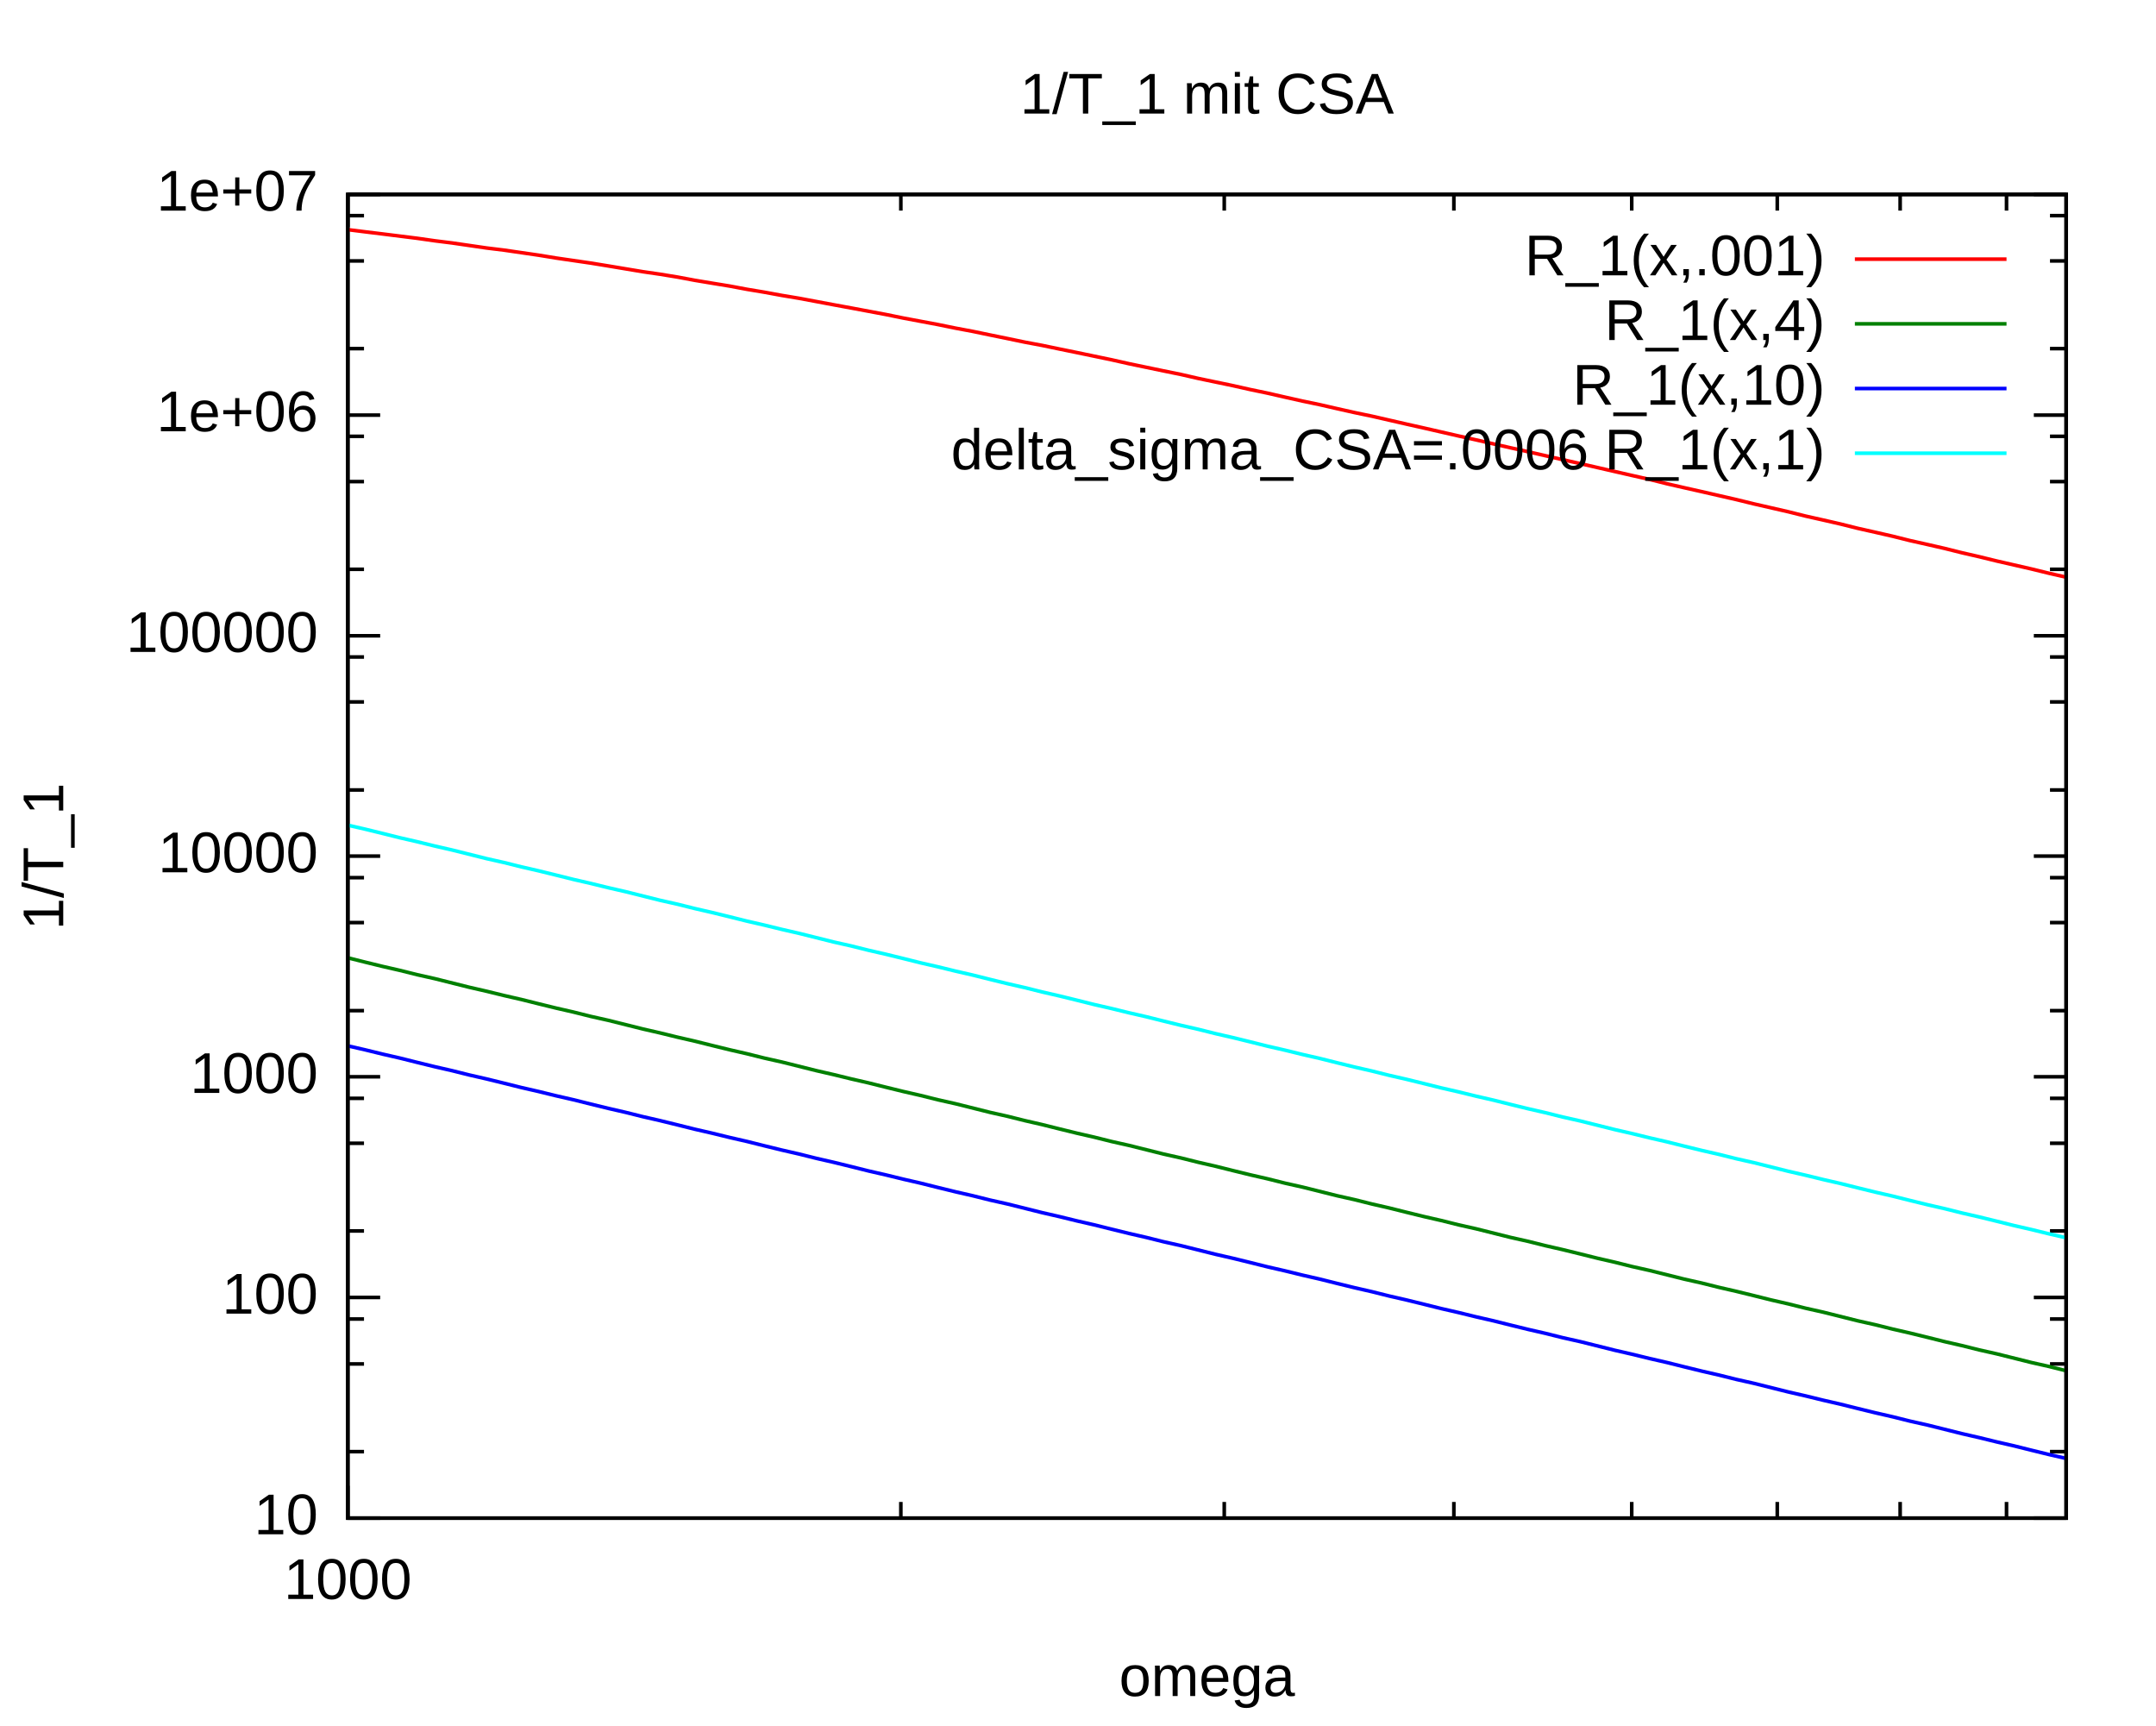
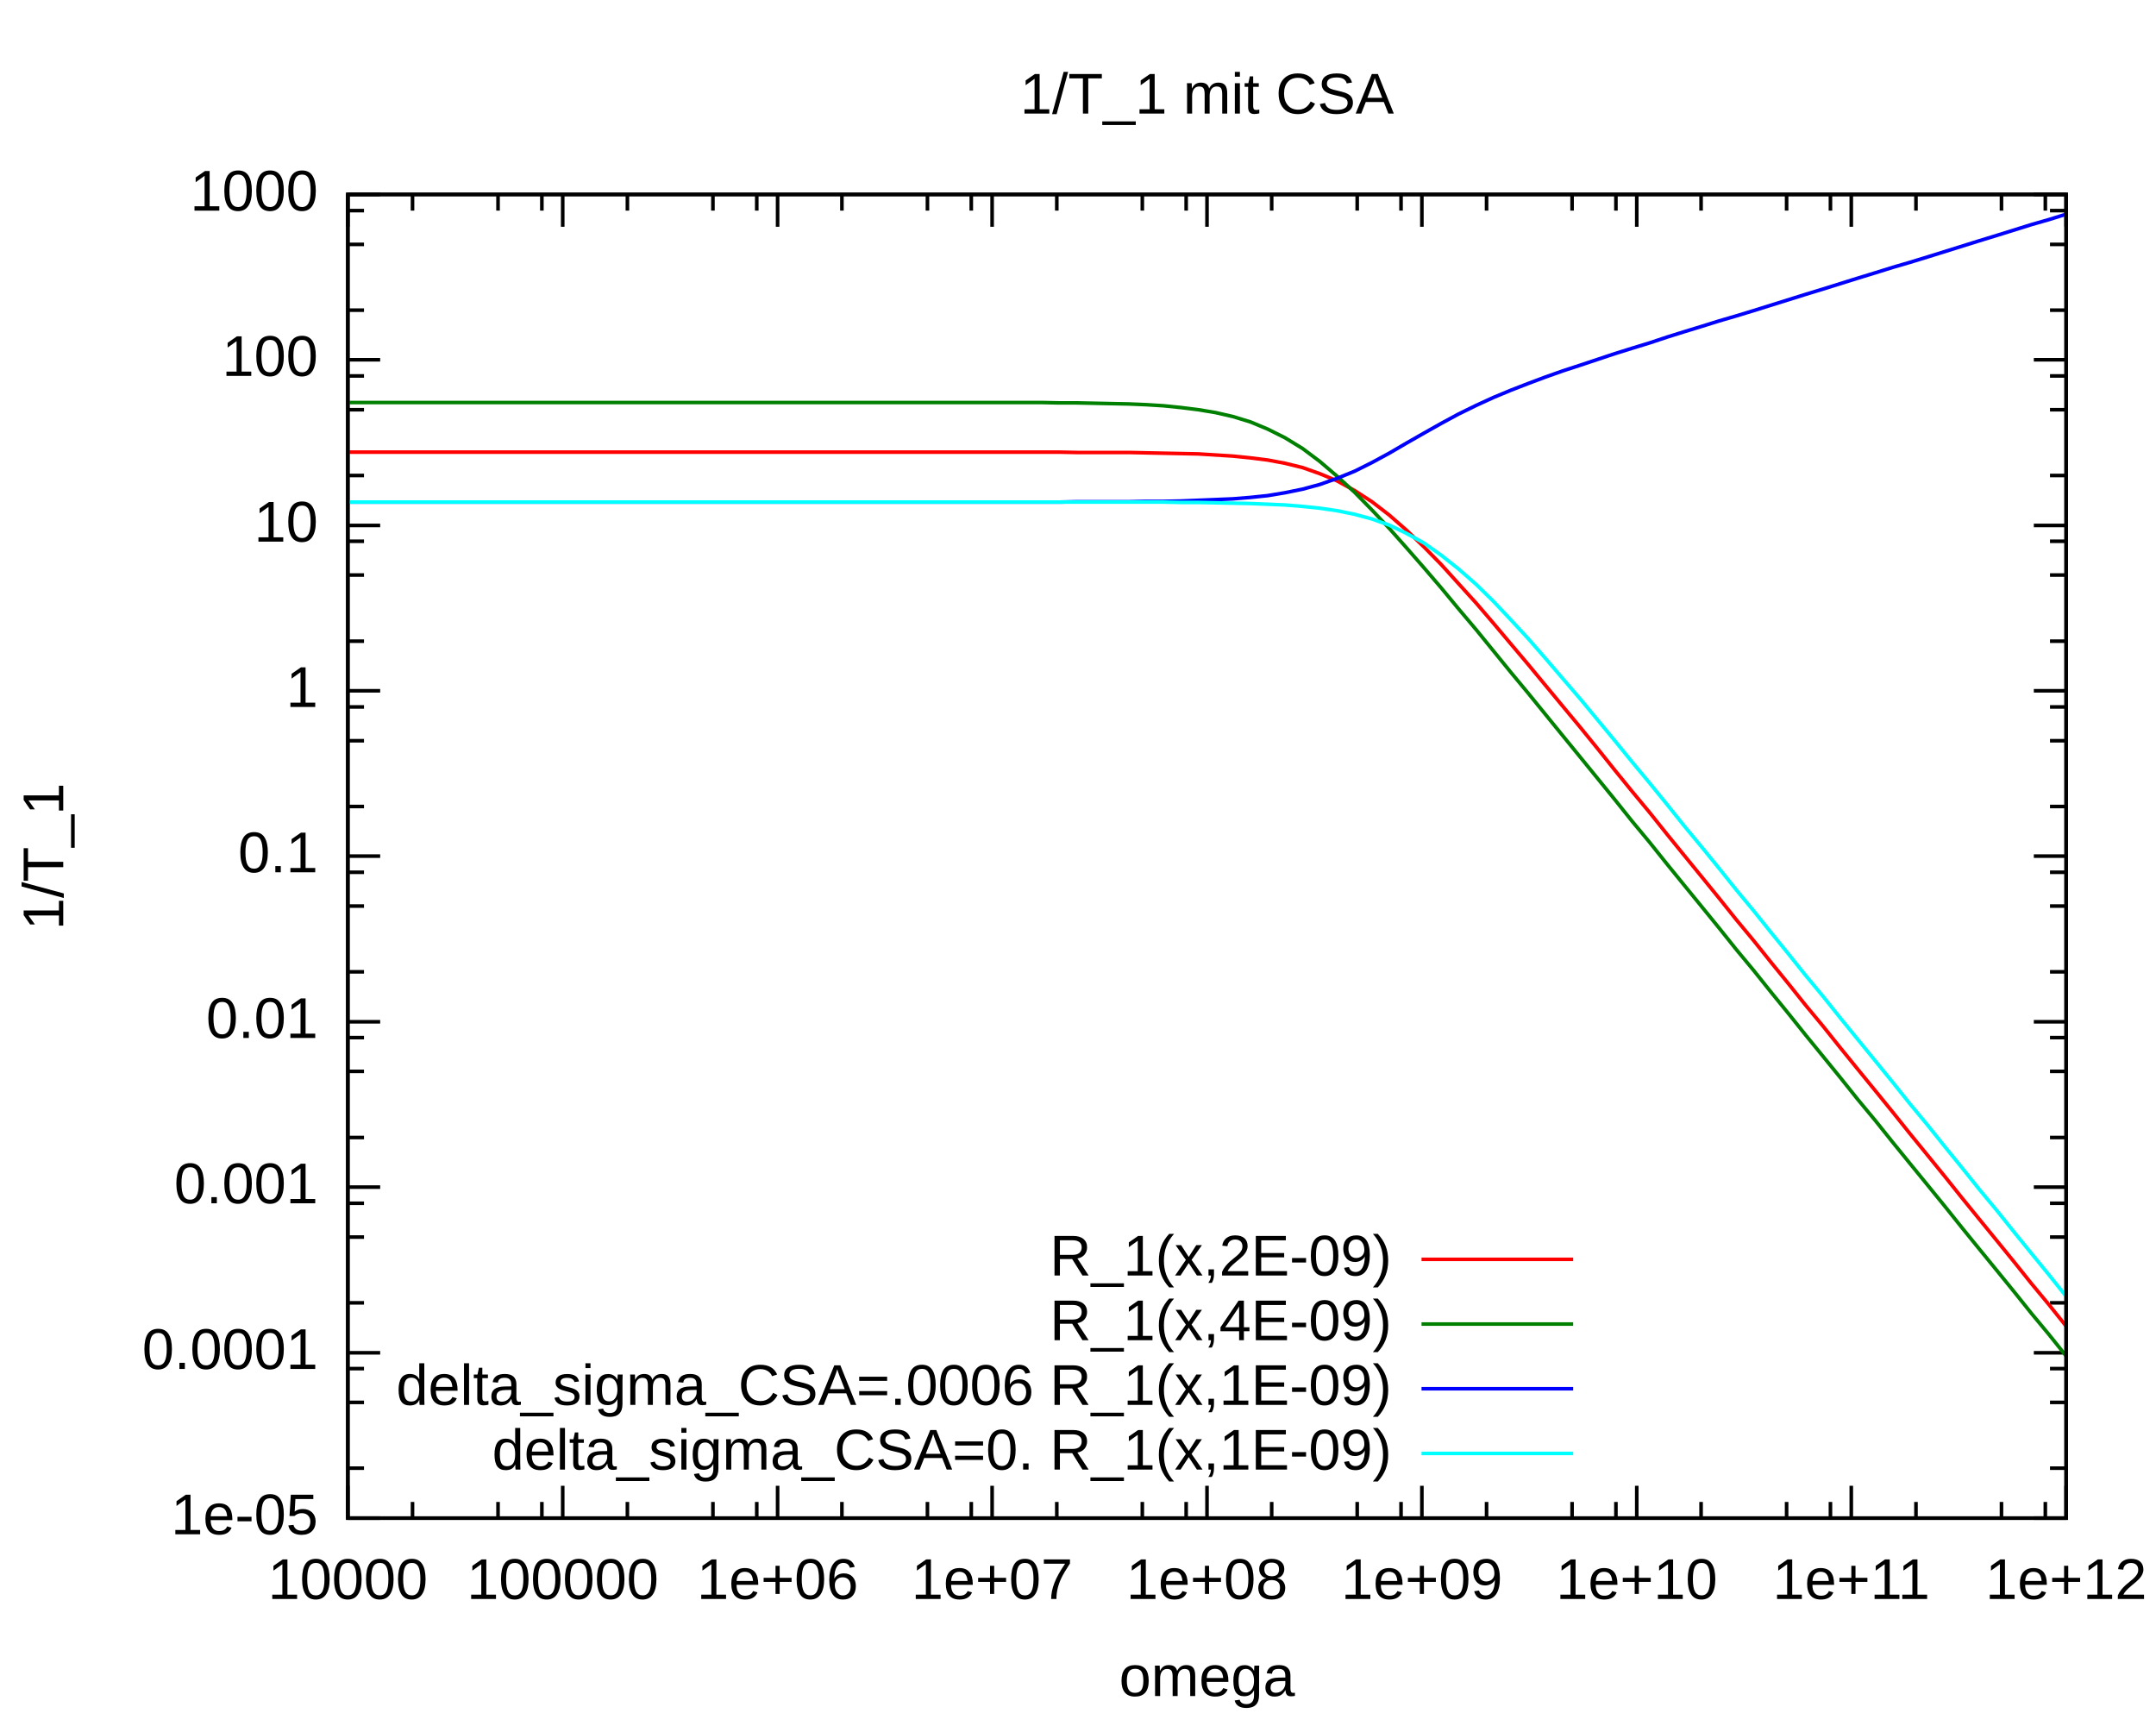
<svg xmlns="http://www.w3.org/2000/svg" xmlns:xlink="http://www.w3.org/1999/xlink" width="600" height="480" viewBox="0 0 600 480">
  <defs>
    <circle id="gpDot" r="0.5" stroke-width="0.5" />
    <path id="gpPt0" stroke-width="0.222" stroke="currentColor" d="M-1,0 h2 M0,-1 v2" />
    <path id="gpPt1" stroke-width="0.222" stroke="currentColor" d="M-1,-1 L1,1 M1,-1 L-1,1" />
    <path id="gpPt2" stroke-width="0.222" stroke="currentColor" d="M-1,0 L1,0 M0,-1 L0,1 M-1,-1 L1,1 M-1,1 L1,-1" />
    <rect id="gpPt3" stroke-width="0.222" stroke="currentColor" x="-1" y="-1" width="2" height="2" />
    <rect id="gpPt4" stroke-width="0.222" stroke="currentColor" fill="currentColor" x="-1" y="-1" width="2" height="2" />
    <circle id="gpPt5" stroke-width="0.222" stroke="currentColor" cx="0" cy="0" r="1" />
    <use xlink:href="#gpPt5" id="gpPt6" fill="currentColor" stroke="none" />
    <path id="gpPt7" stroke-width="0.222" stroke="currentColor" d="M0,-1.33 L-1.33,0.67 L1.33,0.67 z" />
    <use xlink:href="#gpPt7" id="gpPt8" fill="currentColor" stroke="none" />
    <use xlink:href="#gpPt7" id="gpPt9" stroke="currentColor" transform="rotate(180)" />
    <use xlink:href="#gpPt9" id="gpPt10" fill="currentColor" stroke="none" />
    <use xlink:href="#gpPt3" id="gpPt11" stroke="currentColor" transform="rotate(45)" />
    <use xlink:href="#gpPt11" id="gpPt12" fill="currentColor" stroke="none" />
  </defs>
  <g style="fill:none; color:white; stroke:currentColor; stroke-width:1.00; stroke-linecap:butt; stroke-linejoin:miter">
</g>
  <g style="fill:none; color:black; stroke:currentColor; stroke-width:1.00; stroke-linecap:butt; stroke-linejoin:miter">
    <path d="M96.8,422.4 L105.8,422.4 M575.0,422.4 L566.0,422.4 " />
    <g transform="translate(88.5,426.9)" style="stroke:none; fill:black; font-family:Arial; font-size:12.00pt; text-anchor:end">
+       <text> 1e-05</text>
+     </g>
+     <path d="M96.8,408.5 L101.3,408.5 M575.0,408.5 L570.5,408.5 M96.8,390.2 L101.3,390.2 M575.0,390.2 L570.5,390.2    M96.8,380.8 L101.3,380.8 M575.0,380.8 L570.5,380.8 M96.8,376.4 L105.8,376.4 M575.0,376.4 L566.0,376.4    " />
+     <g transform="translate(88.5,380.9)" style="stroke:none; fill:black; font-family:Arial; font-size:12.00pt; text-anchor:end">
+       <text> 0.0001</text>
+     </g>
+     <path d="M96.8,362.5 L101.3,362.5 M575.0,362.5 L570.5,362.5 M96.8,344.2 L101.3,344.2 M575.0,344.2 L570.5,344.2    M96.8,334.8 L101.3,334.8 M575.0,334.8 L570.5,334.8 M96.8,330.3 L105.8,330.3 M575.0,330.3 L566.0,330.3    " />
+     <g transform="translate(88.5,334.8)" style="stroke:none; fill:black; font-family:Arial; font-size:12.00pt; text-anchor:end">
+       <text> 0.001</text>
+     </g>
+     <path d="M96.8,316.5 L101.3,316.5 M575.0,316.5 L570.5,316.5 M96.8,298.1 L101.3,298.1 M575.0,298.1 L570.5,298.1    M96.8,288.7 L101.3,288.7 M575.0,288.7 L570.5,288.7 M96.8,284.3 L105.8,284.3 M575.0,284.3 L566.0,284.3    " />
+     <g transform="translate(88.5,288.8)" style="stroke:none; fill:black; font-family:Arial; font-size:12.00pt; text-anchor:end">
+       <text> 0.01</text>
+     </g>
+     <path d="M96.8,270.4 L101.3,270.4 M575.0,270.4 L570.5,270.4 M96.8,252.1 L101.3,252.1 M575.0,252.1 L570.5,252.1    M96.8,242.7 L101.3,242.7 M575.0,242.7 L570.5,242.7 M96.8,238.2 L105.8,238.2 M575.0,238.2 L566.0,238.2    " />
+     <g transform="translate(88.5,242.7)" style="stroke:none; fill:black; font-family:Arial; font-size:12.00pt; text-anchor:end">
+       <text> 0.1</text>
+     </g>
+     <path d="M96.8,224.4 L101.3,224.4 M575.0,224.4 L570.5,224.4 M96.8,206.1 L101.3,206.1 M575.0,206.1 L570.5,206.1    M96.8,196.7 L101.3,196.7 M575.0,196.7 L570.5,196.7 M96.8,192.2 L105.8,192.2 M575.0,192.2 L566.0,192.2    " />
+     <g transform="translate(88.5,196.7)" style="stroke:none; fill:black; font-family:Arial; font-size:12.00pt; text-anchor:end">
+       <text> 1</text>
+     </g>
+     <path d="M96.8,178.4 L101.3,178.4 M575.0,178.4 L570.5,178.4 M96.8,160.0 L101.3,160.0 M575.0,160.0 L570.5,160.0    M96.8,150.6 L101.3,150.6 M575.0,150.6 L570.5,150.6 M96.8,146.2 L105.8,146.2 M575.0,146.2 L566.0,146.2    " />
+     <g transform="translate(88.5,150.7)" style="stroke:none; fill:black; font-family:Arial; font-size:12.00pt; text-anchor:end">
      <text> 10</text>
    </g>
-     <path d="M96.8,403.9 L101.3,403.9 M575.0,403.9 L570.5,403.9 M96.8,379.5 L101.3,379.5 M575.0,379.5 L570.5,379.5    M96.8,367.0 L101.3,367.0 M575.0,367.0 L570.5,367.0 M96.8,361.0 L105.8,361.0 M575.0,361.0 L566.0,361.0    " />
-     <g transform="translate(88.5,365.5)" style="stroke:none; fill:black; font-family:Arial; font-size:12.00pt; text-anchor:end">
+     <path d="M96.8,132.3 L101.3,132.3 M575.0,132.3 L570.5,132.3 M96.8,114.0 L101.3,114.0 M575.0,114.0 L570.5,114.0    M96.8,104.6 L101.3,104.6 M575.0,104.6 L570.5,104.6 M96.8,100.1 L105.8,100.1 M575.0,100.1 L566.0,100.1    " />
+     <g transform="translate(88.5,104.6)" style="stroke:none; fill:black; font-family:Arial; font-size:12.00pt; text-anchor:end">
      <text> 100</text>
    </g>
-     <path d="M96.8,342.5 L101.3,342.5 M575.0,342.5 L570.5,342.5 M96.8,318.1 L101.3,318.1 M575.0,318.1 L570.5,318.1    M96.8,305.6 L101.3,305.6 M575.0,305.6 L570.5,305.6 M96.8,299.6 L105.8,299.6 M575.0,299.6 L566.0,299.6    " />
-     <g transform="translate(88.5,304.1)" style="stroke:none; fill:black; font-family:Arial; font-size:12.00pt; text-anchor:end">
+     <path d="M96.8,86.3 L101.3,86.3 M575.0,86.3 L570.5,86.3 M96.8,68.0 L101.3,68.0 M575.0,68.0 L570.5,68.0    M96.8,58.6 L101.3,58.6 M575.0,58.6 L570.5,58.6 M96.8,54.1 L105.8,54.1 M575.0,54.1 L566.0,54.1    " />
+     <g transform="translate(88.5,58.6)" style="stroke:none; fill:black; font-family:Arial; font-size:12.00pt; text-anchor:end">
      <text> 1000</text>
-     </g>
-     <path d="M96.8,281.2 L101.3,281.2 M575.0,281.2 L570.5,281.2 M96.8,256.7 L101.3,256.7 M575.0,256.7 L570.5,256.7    M96.8,244.2 L101.3,244.2 M575.0,244.2 L570.5,244.2 M96.8,238.2 L105.8,238.2 M575.0,238.2 L566.0,238.2    " />
-     <g transform="translate(88.5,242.7)" style="stroke:none; fill:black; font-family:Arial; font-size:12.00pt; text-anchor:end">
-       <text> 10000</text>
-     </g>
-     <path d="M96.8,219.8 L101.3,219.8 M575.0,219.8 L570.5,219.8 M96.8,195.3 L101.3,195.3 M575.0,195.3 L570.5,195.3    M96.8,182.8 L101.3,182.8 M575.0,182.8 L570.5,182.8 M96.8,176.9 L105.8,176.9 M575.0,176.9 L566.0,176.9    " />
-     <g transform="translate(88.5,181.4)" style="stroke:none; fill:black; font-family:Arial; font-size:12.00pt; text-anchor:end">
-       <text> 100000</text>
-     </g>
-     <path d="M96.8,158.4 L101.3,158.4 M575.0,158.4 L570.5,158.4 M96.8,134.0 L101.3,134.0 M575.0,134.0 L570.5,134.0    M96.8,121.4 L101.3,121.4 M575.0,121.4 L570.5,121.4 M96.8,115.5 L105.8,115.5 M575.0,115.5 L566.0,115.5    " />
-     <g transform="translate(88.5,120.0)" style="stroke:none; fill:black; font-family:Arial; font-size:12.00pt; text-anchor:end">
-       <text> 1e+06</text>
-     </g>
-     <path d="M96.8,97.0 L101.3,97.0 M575.0,97.0 L570.5,97.0 M96.8,72.6 L101.3,72.6 M575.0,72.6 L570.5,72.6    M96.8,60.0 L101.3,60.0 M575.0,60.0 L570.5,60.0 M96.8,54.1 L105.8,54.1 M575.0,54.1 L566.0,54.1    " />
-     <g transform="translate(88.5,58.6)" style="stroke:none; fill:black; font-family:Arial; font-size:12.00pt; text-anchor:end">
-       <text> 1e+07</text>
    </g>
    <path d="M96.8,422.4 L96.8,413.4 M96.8,54.1 L96.8,63.1 " />
    <g transform="translate(96.8,444.9)" style="stroke:none; fill:black; font-family:Arial; font-size:12.00pt; text-anchor:middle">
-       <text> 1000</text>
+       <text> 10000</text>
    </g>
-     <path d="M250.7,422.4 L250.7,417.9 M250.7,54.1 L250.7,58.6 M340.7,422.4 L340.7,417.9 M340.7,54.1 L340.7,58.6    M404.6,422.4 L404.6,417.9 M404.6,54.1 L404.6,58.6 M454.1,422.4 L454.1,417.9 M454.1,54.1 L454.1,58.6    M494.6,422.4 L494.6,417.9 M494.6,54.1 L494.6,58.6 M528.8,422.4 L528.8,417.9 M528.8,54.1 L528.8,58.6    M558.4,422.4 L558.4,417.9 M558.4,54.1 L558.4,58.6 M96.8,54.1 L96.8,422.4 L575.0,422.4 L575.0,54.1    L96.8,54.1 Z " />
+     <path d="M114.8,422.4 L114.8,417.9 M114.8,54.1 L114.8,58.6 M138.6,422.4 L138.6,417.9 M138.6,54.1 L138.6,58.6    M150.8,422.4 L150.8,417.9 M150.8,54.1 L150.8,58.6 M156.6,422.4 L156.6,413.4 M156.6,54.1 L156.6,63.1    " />
+     <g transform="translate(156.6,444.9)" style="stroke:none; fill:black; font-family:Arial; font-size:12.00pt; text-anchor:middle">
+       <text> 100000</text>
+     </g>
+     <path d="M174.6,422.4 L174.6,417.9 M174.6,54.1 L174.6,58.6 M198.4,422.4 L198.4,417.9 M198.4,54.1 L198.4,58.6    M210.6,422.4 L210.6,417.9 M210.6,54.1 L210.6,58.6 M216.4,422.4 L216.4,413.4 M216.4,54.1 L216.4,63.1    " />
+     <g transform="translate(216.4,444.9)" style="stroke:none; fill:black; font-family:Arial; font-size:12.00pt; text-anchor:middle">
+       <text> 1e+06</text>
+     </g>
+     <path d="M234.3,422.4 L234.3,417.9 M234.3,54.1 L234.3,58.6 M258.1,422.4 L258.1,417.9 M258.1,54.1 L258.1,58.6    M270.3,422.4 L270.3,417.9 M270.3,54.1 L270.3,58.6 M276.1,422.4 L276.1,413.4 M276.1,54.1 L276.1,63.1    " />
+     <g transform="translate(276.1,444.9)" style="stroke:none; fill:black; font-family:Arial; font-size:12.00pt; text-anchor:middle">
+       <text> 1e+07</text>
+     </g>
+     <path d="M294.1,422.4 L294.1,417.9 M294.1,54.1 L294.1,58.6 M317.9,422.4 L317.9,417.9 M317.9,54.1 L317.9,58.6    M330.1,422.4 L330.1,417.9 M330.1,54.1 L330.1,58.6 M335.9,422.4 L335.9,413.4 M335.9,54.1 L335.9,63.1    " />
+     <g transform="translate(335.9,444.9)" style="stroke:none; fill:black; font-family:Arial; font-size:12.00pt; text-anchor:middle">
+       <text> 1e+08</text>
+     </g>
+     <path d="M353.9,422.4 L353.9,417.9 M353.9,54.1 L353.9,58.6 M377.7,422.4 L377.7,417.9 M377.7,54.1 L377.7,58.6    M389.9,422.4 L389.9,417.9 M389.9,54.1 L389.9,58.6 M395.7,422.4 L395.7,413.4 M395.7,54.1 L395.7,63.1    " />
+     <g transform="translate(395.7,444.9)" style="stroke:none; fill:black; font-family:Arial; font-size:12.00pt; text-anchor:middle">
+       <text> 1e+09</text>
+     </g>
+     <path d="M413.7,422.4 L413.7,417.9 M413.7,54.1 L413.7,58.6 M437.5,422.4 L437.5,417.9 M437.5,54.1 L437.5,58.6    M449.7,422.4 L449.7,417.9 M449.7,54.1 L449.7,58.6 M455.5,422.4 L455.5,413.4 M455.5,54.1 L455.5,63.1    " />
+     <g transform="translate(455.5,444.9)" style="stroke:none; fill:black; font-family:Arial; font-size:12.00pt; text-anchor:middle">
+       <text> 1e+10</text>
+     </g>
+     <path d="M473.4,422.4 L473.4,417.9 M473.4,54.1 L473.4,58.6 M497.2,422.4 L497.2,417.9 M497.2,54.1 L497.2,58.6    M509.4,422.4 L509.4,417.9 M509.4,54.1 L509.4,58.6 M515.2,422.4 L515.2,413.4 M515.2,54.1 L515.2,63.1    " />
+     <g transform="translate(515.2,444.9)" style="stroke:none; fill:black; font-family:Arial; font-size:12.00pt; text-anchor:middle">
+       <text> 1e+11</text>
+     </g>
+     <path d="M533.2,422.4 L533.2,417.9 M533.2,54.1 L533.2,58.6 M557.0,422.4 L557.0,417.9 M557.0,54.1 L557.0,58.6    M569.2,422.4 L569.2,417.9 M569.2,54.1 L569.2,58.6 M575.0,422.4 L575.0,413.4 M575.0,54.1 L575.0,63.1    " />
+     <g transform="translate(575.0,444.9)" style="stroke:none; fill:black; font-family:Arial; font-size:12.00pt; text-anchor:middle">
+       <text> 1e+12</text>
+     </g>
+     <path d="M96.8,54.1 L96.8,422.4 L575.0,422.4 L575.0,54.1 L96.8,54.1 Z " />
    <g transform="translate(17.6,238.3) rotate(270)" style="stroke:none; fill:black; font-family:Arial; font-size:12.00pt; text-anchor:middle">
      <text>1/T_1</text>
    </g>
    <g transform="translate(335.9,471.9)" style="stroke:none; fill:black; font-family:Arial; font-size:12.00pt; text-anchor:middle">
      <text>omega</text>
    </g>
    <g transform="translate(335.9,31.6)" style="stroke:none; fill:black; font-family:Arial; font-size:12.00pt; text-anchor:middle">
      <text>1/T_1 mit CSA</text>
    </g>
  </g>
  <a xlink:title="Plot #1">
    <g style="fill:none; color:red; stroke:currentColor; stroke-width:1.00; stroke-linecap:butt; stroke-linejoin:miter">
-       <g transform="translate(507.9,76.6)" style="stroke:none; fill:black; font-family:Arial; font-size:12.00pt; text-anchor:end">
-         <text>R_1(x,.001)</text>
+       <g transform="translate(387.3,354.9)" style="stroke:none; fill:black; font-family:Arial; font-size:12.00pt; text-anchor:end">
+         <text>R_1(x,2E-09)</text>
      </g>
-       <path d="M516.2,72.1 L558.4,72.1 M96.8,63.9 L101.6,64.5 L106.5,65.1 L111.3,65.7 L116.1,66.3 L121.0,67.0    L125.8,67.6 L130.6,68.3 L135.4,69.0 L140.3,69.6 L145.1,70.3 L149.9,71.0 L154.8,71.8 L159.6,72.5    L164.4,73.2 L169.3,74.0 L174.1,74.8 L178.9,75.6 L183.7,76.3 L188.6,77.1 L193.4,78.0 L198.2,78.8    L203.1,79.6 L207.9,80.5 L212.7,81.3 L217.6,82.2 L222.4,83.0 L227.2,83.9 L232.0,84.8 L236.9,85.7    L241.7,86.6 L246.5,87.5 L251.4,88.5 L256.2,89.4 L261.0,90.3 L265.9,91.3 L270.7,92.2 L275.5,93.2    L280.4,94.2 L285.2,95.2 L290.0,96.1 L294.8,97.1 L299.7,98.1 L304.5,99.1 L309.3,100.1 L314.2,101.2    L319.0,102.2 L323.8,103.2 L328.7,104.2 L333.5,105.3 L338.3,106.3 L343.1,107.3 L348.0,108.4 L352.8,109.4    L357.6,110.5 L362.5,111.6 L367.3,112.6 L372.1,113.7 L377.0,114.8 L381.8,115.8 L386.6,116.9 L391.4,118.0    L396.3,119.1 L401.1,120.2 L405.9,121.3 L410.8,122.4 L415.6,123.5 L420.4,124.6 L425.3,125.7 L430.1,126.8    L434.9,127.9 L439.8,129.0 L444.6,130.1 L449.4,131.2 L454.2,132.3 L459.1,133.4 L463.9,134.6 L468.7,135.7    L473.6,136.8 L478.4,137.9 L483.2,139.0 L488.1,140.2 L492.9,141.3 L497.7,142.4 L502.5,143.6 L507.4,144.7    L512.2,145.8 L517.0,147.0 L521.9,148.1 L526.7,149.2 L531.5,150.4 L536.4,151.5 L541.2,152.6 L546.0,153.8    L550.8,154.9 L555.7,156.1 L560.5,157.2 L565.3,158.3 L570.2,159.5 L575.0,160.6 " />
+       <path d="M395.6,350.4 L437.8,350.4 M96.8,125.8 L101.6,125.8 L106.5,125.8 L111.3,125.8 L116.1,125.8 L121.0,125.8    L125.8,125.8 L130.6,125.8 L135.4,125.8 L140.3,125.8 L145.1,125.8 L149.9,125.8 L154.8,125.8 L159.6,125.8    L164.4,125.8 L169.3,125.8 L174.1,125.8 L178.9,125.8 L183.7,125.8 L188.6,125.8 L193.4,125.8 L198.2,125.8    L203.1,125.8 L207.9,125.8 L212.7,125.8 L217.6,125.8 L222.4,125.8 L227.2,125.8 L232.0,125.8 L236.9,125.8    L241.7,125.8 L246.5,125.8 L251.4,125.8 L256.2,125.8 L261.0,125.8 L265.9,125.8 L270.7,125.8 L275.5,125.8    L280.4,125.8 L285.2,125.8 L290.0,125.8 L294.8,125.8 L299.7,125.9 L304.5,125.9 L309.3,125.9 L314.2,125.9    L319.0,126.0 L323.8,126.1 L328.7,126.2 L333.5,126.3 L338.3,126.6 L343.1,126.9 L348.0,127.4 L352.8,128.0    L357.6,128.9 L362.5,130.1 L367.3,131.8 L372.1,133.8 L377.0,136.5 L381.8,139.6 L386.6,143.3 L391.4,147.5    L396.3,152.2 L401.1,157.1 L405.9,162.4 L410.8,167.8 L415.6,173.4 L420.4,179.1 L425.3,184.9 L430.1,190.7    L434.9,196.5 L439.8,202.4 L444.6,208.3 L449.4,214.3 L454.2,220.2 L459.1,226.1 L463.9,232.1 L468.7,238.0    L473.6,244.0 L478.4,249.9 L483.2,255.9 L488.1,261.8 L492.9,267.8 L497.7,273.7 L502.5,279.7 L507.4,285.6    L512.2,291.6 L517.0,297.5 L521.9,303.5 L526.7,309.4 L531.5,315.4 L536.4,321.4 L541.2,327.3 L546.0,333.3    L550.8,339.2 L555.7,345.2 L560.5,351.1 L565.3,357.1 L570.2,363.0 L575.0,369.0 " />
    </g>
  </a>
  <a xlink:title="Plot #2">
    <g style="fill:none; color:green; stroke:currentColor; stroke-width:1.00; stroke-linecap:butt; stroke-linejoin:miter">
-       <g transform="translate(507.9,94.6)" style="stroke:none; fill:black; font-family:Arial; font-size:12.00pt; text-anchor:end">
-         <text>R_1(x,4)</text>
+       <g transform="translate(387.3,372.9)" style="stroke:none; fill:black; font-family:Arial; font-size:12.00pt; text-anchor:end">
+         <text>R_1(x,4E-09)</text>
      </g>
-       <path d="M516.2,90.1 L558.4,90.1 M96.8,266.5 L101.6,267.7 L106.5,268.9 L111.3,270.0 L116.1,271.2 L121.0,272.3    L125.8,273.5 L130.6,274.7 L135.4,275.8 L140.3,277.0 L145.1,278.1 L149.9,279.3 L154.8,280.5 L159.6,281.6    L164.4,282.8 L169.3,283.9 L174.1,285.1 L178.9,286.3 L183.7,287.4 L188.6,288.6 L193.4,289.7 L198.2,290.9    L203.1,292.1 L207.9,293.2 L212.7,294.4 L217.6,295.5 L222.4,296.7 L227.2,297.9 L232.0,299.0 L236.9,300.2    L241.7,301.3 L246.5,302.5 L251.4,303.7 L256.2,304.8 L261.0,306.0 L265.9,307.1 L270.7,308.3 L275.5,309.5    L280.4,310.6 L285.2,311.8 L290.0,312.9 L294.8,314.1 L299.7,315.3 L304.5,316.4 L309.3,317.6 L314.2,318.7    L319.0,319.9 L323.8,321.1 L328.7,322.2 L333.5,323.4 L338.3,324.5 L343.1,325.7 L348.0,326.9 L352.8,328.0    L357.6,329.2 L362.5,330.3 L367.3,331.5 L372.1,332.7 L377.0,333.8 L381.8,335.0 L386.6,336.1 L391.4,337.3    L396.3,338.5 L401.1,339.6 L405.9,340.8 L410.8,341.9 L415.6,343.1 L420.4,344.3 L425.3,345.4 L430.1,346.6    L434.9,347.7 L439.8,348.9 L444.6,350.1 L449.4,351.2 L454.2,352.4 L459.1,353.5 L463.9,354.7 L468.7,355.9    L473.6,357.0 L478.4,358.2 L483.2,359.3 L488.1,360.5 L492.9,361.7 L497.7,362.8 L502.5,364.0 L507.4,365.1    L512.2,366.3 L517.0,367.5 L521.9,368.6 L526.7,369.8 L531.5,370.9 L536.4,372.1 L541.2,373.3 L546.0,374.4    L550.8,375.6 L555.7,376.7 L560.5,377.9 L565.3,379.1 L570.2,380.2 L575.0,381.4 " />
+       <path d="M395.6,368.4 L437.8,368.4 M96.8,112.0 L101.6,112.0 L106.5,112.0 L111.3,112.0 L116.1,112.0 L121.0,112.0    L125.8,112.0 L130.6,112.0 L135.4,112.0 L140.3,112.0 L145.1,112.0 L149.9,112.0 L154.8,112.0 L159.6,112.0    L164.4,112.0 L169.3,112.0 L174.1,112.0 L178.9,112.0 L183.7,112.0 L188.6,112.0 L193.4,112.0 L198.2,112.0    L203.1,112.0 L207.9,112.0 L212.7,112.0 L217.6,112.0 L222.4,112.0 L227.2,112.0 L232.0,112.0 L236.9,112.0    L241.7,112.0 L246.5,112.0 L251.4,112.0 L256.2,112.0 L261.0,112.0 L265.9,112.0 L270.7,112.0 L275.5,112.0    L280.4,112.0 L285.2,112.0 L290.0,112.0 L294.8,112.1 L299.7,112.1 L304.5,112.2 L309.3,112.3 L314.2,112.4    L319.0,112.6 L323.8,112.9 L328.7,113.4 L333.5,114.0 L338.3,114.8 L343.1,115.9 L348.0,117.4 L352.8,119.4    L357.6,121.8 L362.5,124.8 L367.3,128.4 L372.1,132.5 L377.0,137.0 L381.8,141.9 L386.6,147.0 L391.4,152.4    L396.3,158.0 L401.1,163.6 L405.9,169.4 L410.8,175.2 L415.6,181.1 L420.4,187.0 L425.3,192.9 L430.1,198.8    L434.9,204.7 L439.8,210.7 L444.6,216.6 L449.4,222.5 L454.2,228.5 L459.1,234.4 L463.9,240.4 L468.7,246.3    L473.6,252.3 L478.4,258.2 L483.2,264.2 L488.1,270.1 L492.9,276.1 L497.7,282.0 L502.5,288.0 L507.4,294.0    L512.2,299.9 L517.0,305.9 L521.9,311.8 L526.7,317.8 L531.5,323.7 L536.4,329.7 L541.2,335.6 L546.0,341.6    L550.8,347.5 L555.7,353.5 L560.5,359.4 L565.3,365.4 L570.2,371.3 L575.0,377.3 " />
    </g>
  </a>
  <a xlink:title="Plot #3">
    <g style="fill:none; color:blue; stroke:currentColor; stroke-width:1.00; stroke-linecap:butt; stroke-linejoin:miter">
-       <g transform="translate(507.9,112.6)" style="stroke:none; fill:black; font-family:Arial; font-size:12.00pt; text-anchor:end">
-         <text>R_1(x,10)</text>
+       <g transform="translate(387.3,390.9)" style="stroke:none; fill:black; font-family:Arial; font-size:12.00pt; text-anchor:end">
+         <text>delta_sigma_CSA=.0006 R_1(x,1E-09)</text>
      </g>
-       <path d="M516.2,108.1 L558.4,108.1 M96.8,291.0 L101.6,292.1 L106.5,293.3 L111.3,294.4 L116.1,295.6 L121.0,296.8    L125.8,297.9 L130.6,299.1 L135.4,300.2 L140.3,301.4 L145.1,302.6 L149.9,303.7 L154.8,304.9 L159.6,306.0    L164.4,307.2 L169.3,308.4 L174.1,309.5 L178.9,310.7 L183.7,311.8 L188.6,313.0 L193.4,314.2 L198.2,315.3    L203.1,316.5 L207.9,317.6 L212.7,318.8 L217.6,320.0 L222.4,321.1 L227.2,322.3 L232.0,323.4 L236.9,324.6    L241.7,325.8 L246.5,326.9 L251.4,328.1 L256.2,329.2 L261.0,330.4 L265.9,331.6 L270.7,332.7 L275.5,333.9    L280.4,335.0 L285.2,336.2 L290.0,337.4 L294.8,338.5 L299.7,339.7 L304.5,340.8 L309.3,342.0 L314.2,343.2    L319.0,344.3 L323.8,345.5 L328.7,346.6 L333.5,347.8 L338.3,349.0 L343.1,350.1 L348.0,351.3 L352.8,352.5    L357.6,353.6 L362.5,354.8 L367.3,355.9 L372.1,357.1 L377.0,358.3 L381.8,359.4 L386.6,360.6 L391.4,361.7    L396.3,362.9 L401.1,364.1 L405.9,365.2 L410.8,366.4 L415.6,367.5 L420.4,368.7 L425.3,369.9 L430.1,371.0    L434.9,372.2 L439.8,373.3 L444.6,374.5 L449.4,375.7 L454.2,376.8 L459.1,378.0 L463.9,379.1 L468.7,380.3    L473.6,381.5 L478.4,382.6 L483.2,383.8 L488.1,384.9 L492.9,386.1 L497.7,387.3 L502.5,388.4 L507.4,389.6    L512.2,390.7 L517.0,391.9 L521.9,393.1 L526.7,394.2 L531.5,395.4 L536.4,396.5 L541.2,397.7 L546.0,398.9    L550.8,400.0 L555.7,401.2 L560.5,402.3 L565.3,403.5 L570.2,404.7 L575.0,405.8 " />
+       <path d="M395.6,386.4 L437.8,386.4 M96.8,139.7 L101.6,139.7 L106.5,139.7 L111.3,139.7 L116.1,139.7 L121.0,139.7    L125.8,139.7 L130.6,139.7 L135.4,139.7 L140.3,139.7 L145.1,139.7 L149.9,139.7 L154.8,139.7 L159.6,139.7    L164.4,139.7 L169.3,139.7 L174.1,139.7 L178.9,139.7 L183.7,139.7 L188.6,139.7 L193.4,139.7 L198.2,139.7    L203.1,139.7 L207.9,139.7 L212.7,139.7 L217.6,139.7 L222.4,139.7 L227.2,139.7 L232.0,139.7 L236.9,139.7    L241.7,139.7 L246.5,139.7 L251.4,139.7 L256.2,139.7 L261.0,139.7 L265.9,139.7 L270.7,139.7 L275.5,139.7    L280.4,139.7 L285.2,139.7 L290.0,139.7 L294.8,139.7 L299.7,139.6 L304.5,139.6 L309.3,139.6 L314.2,139.6    L319.0,139.5 L323.8,139.5 L328.7,139.4 L333.5,139.2 L338.3,139.0 L343.1,138.8 L348.0,138.4 L352.8,137.9    L357.6,137.1 L362.5,136.1 L367.3,134.8 L372.1,133.1 L377.0,131.1 L381.8,128.7 L386.6,126.1 L391.4,123.3    L396.3,120.5 L401.1,117.8 L405.9,115.2 L410.8,112.8 L415.6,110.6 L420.4,108.6 L425.3,106.7 L430.1,104.9    L434.9,103.2 L439.8,101.6 L444.6,100.0 L449.4,98.4 L454.2,96.9 L459.1,95.4 L463.9,93.8 L468.7,92.3    L473.6,90.8 L478.4,89.3 L483.2,87.9 L488.1,86.4 L492.9,84.9 L497.7,83.4 L502.5,81.9 L507.4,80.4    L512.2,78.9 L517.0,77.4 L521.9,75.9 L526.7,74.4 L531.5,73.0 L536.4,71.5 L541.2,70.0 L546.0,68.5    L550.8,67.0 L555.7,65.5 L560.5,64.0 L565.3,62.5 L570.2,61.1 L575.0,59.6 " />
    </g>
  </a>
  <a xlink:title="Plot #4">
    <g style="fill:none; color:cyan; stroke:currentColor; stroke-width:1.00; stroke-linecap:butt; stroke-linejoin:miter">
-       <g transform="translate(507.9,130.6)" style="stroke:none; fill:black; font-family:Arial; font-size:12.00pt; text-anchor:end">
-         <text>delta_sigma_CSA=.0006 R_1(x,1)</text>
+       <g transform="translate(387.3,408.9)" style="stroke:none; fill:black; font-family:Arial; font-size:12.00pt; text-anchor:end">
+         <text>delta_sigma_CSA=0. R_1(x,1E-09)</text>
      </g>
-       <path d="M516.2,126.1 L558.4,126.1 M96.8,229.6 L101.6,230.7 L106.5,231.9 L111.3,233.1 L116.1,234.2 L121.0,235.4    L125.8,236.5 L130.6,237.7 L135.4,238.9 L140.3,240.0 L145.1,241.2 L149.9,242.3 L154.8,243.5 L159.6,244.7    L164.4,245.8 L169.3,247.0 L174.1,248.1 L178.9,249.3 L183.7,250.5 L188.6,251.6 L193.4,252.8 L198.2,253.9    L203.1,255.1 L207.9,256.3 L212.7,257.4 L217.6,258.6 L222.4,259.7 L227.2,260.9 L232.0,262.1 L236.9,263.2    L241.7,264.4 L246.5,265.5 L251.4,266.7 L256.2,267.9 L261.0,269.0 L265.9,270.2 L270.7,271.3 L275.5,272.5    L280.4,273.7 L285.2,274.8 L290.0,276.0 L294.8,277.1 L299.7,278.3 L304.5,279.5 L309.3,280.6 L314.2,281.8    L319.0,282.9 L323.8,284.1 L328.7,285.3 L333.5,286.4 L338.3,287.6 L343.1,288.7 L348.0,289.9 L352.8,291.1    L357.6,292.2 L362.5,293.4 L367.3,294.5 L372.1,295.7 L377.0,296.9 L381.8,298.0 L386.6,299.2 L391.4,300.3    L396.3,301.5 L401.1,302.7 L405.9,303.8 L410.8,305.0 L415.6,306.1 L420.4,307.3 L425.3,308.5 L430.1,309.6    L434.9,310.8 L439.8,311.9 L444.6,313.1 L449.4,314.3 L454.2,315.4 L459.1,316.6 L463.9,317.7 L468.7,318.9    L473.6,320.1 L478.4,321.2 L483.2,322.4 L488.1,323.5 L492.9,324.7 L497.7,325.9 L502.5,327.0 L507.4,328.2    L512.2,329.3 L517.0,330.5 L521.9,331.7 L526.7,332.8 L531.5,334.0 L536.4,335.2 L541.2,336.3 L546.0,337.5    L550.8,338.6 L555.7,339.8 L560.5,341.0 L565.3,342.1 L570.2,343.3 L575.0,344.4 " />
+       <path d="M395.6,404.4 L437.8,404.4 M96.8,139.7 L101.6,139.7 L106.5,139.7 L111.3,139.7 L116.1,139.7 L121.0,139.7    L125.8,139.7 L130.6,139.7 L135.4,139.7 L140.3,139.7 L145.1,139.7 L149.9,139.7 L154.8,139.7 L159.6,139.7    L164.4,139.7 L169.3,139.7 L174.1,139.7 L178.9,139.7 L183.7,139.7 L188.6,139.7 L193.4,139.7 L198.2,139.7    L203.1,139.7 L207.9,139.7 L212.7,139.7 L217.6,139.7 L222.4,139.7 L227.2,139.7 L232.0,139.7 L236.9,139.7    L241.7,139.7 L246.5,139.7 L251.4,139.7 L256.2,139.7 L261.0,139.7 L265.9,139.7 L270.7,139.7 L275.5,139.7    L280.4,139.7 L285.2,139.7 L290.0,139.7 L294.8,139.7 L299.7,139.7 L304.5,139.7 L309.3,139.7 L314.2,139.7    L319.0,139.7 L323.8,139.7 L328.7,139.8 L333.5,139.8 L338.3,139.9 L343.1,140.0 L348.0,140.1 L352.8,140.3    L357.6,140.5 L362.5,140.9 L367.3,141.4 L372.1,142.1 L377.0,143.1 L381.8,144.4 L386.6,146.1 L391.4,148.4    L396.3,151.1 L401.1,154.5 L405.9,158.3 L410.8,162.6 L415.6,167.3 L420.4,172.4 L425.3,177.7 L430.1,183.2    L434.9,188.8 L439.8,194.5 L444.6,200.3 L449.4,206.1 L454.2,212.0 L459.1,217.9 L463.9,223.8 L468.7,229.8    L473.6,235.7 L478.4,241.6 L483.2,247.6 L488.1,253.5 L492.9,259.5 L497.7,265.4 L502.5,271.4 L507.4,277.3    L512.2,283.3 L517.0,289.2 L521.9,295.2 L526.7,301.1 L531.5,307.1 L536.4,313.0 L541.2,319.0 L546.0,324.9    L550.8,330.9 L555.7,336.8 L560.5,342.8 L565.3,348.7 L570.2,354.7 L575.0,360.7 " />
    </g>
  </a>
  <g style="fill:none; color:black; stroke:currentColor; stroke-width:1.00; stroke-linecap:butt; stroke-linejoin:miter">
    <path d="M96.8,54.1 L96.8,422.4 L575.0,422.4 L575.0,54.1 L96.8,54.1 Z " />
  </g>
</svg>
